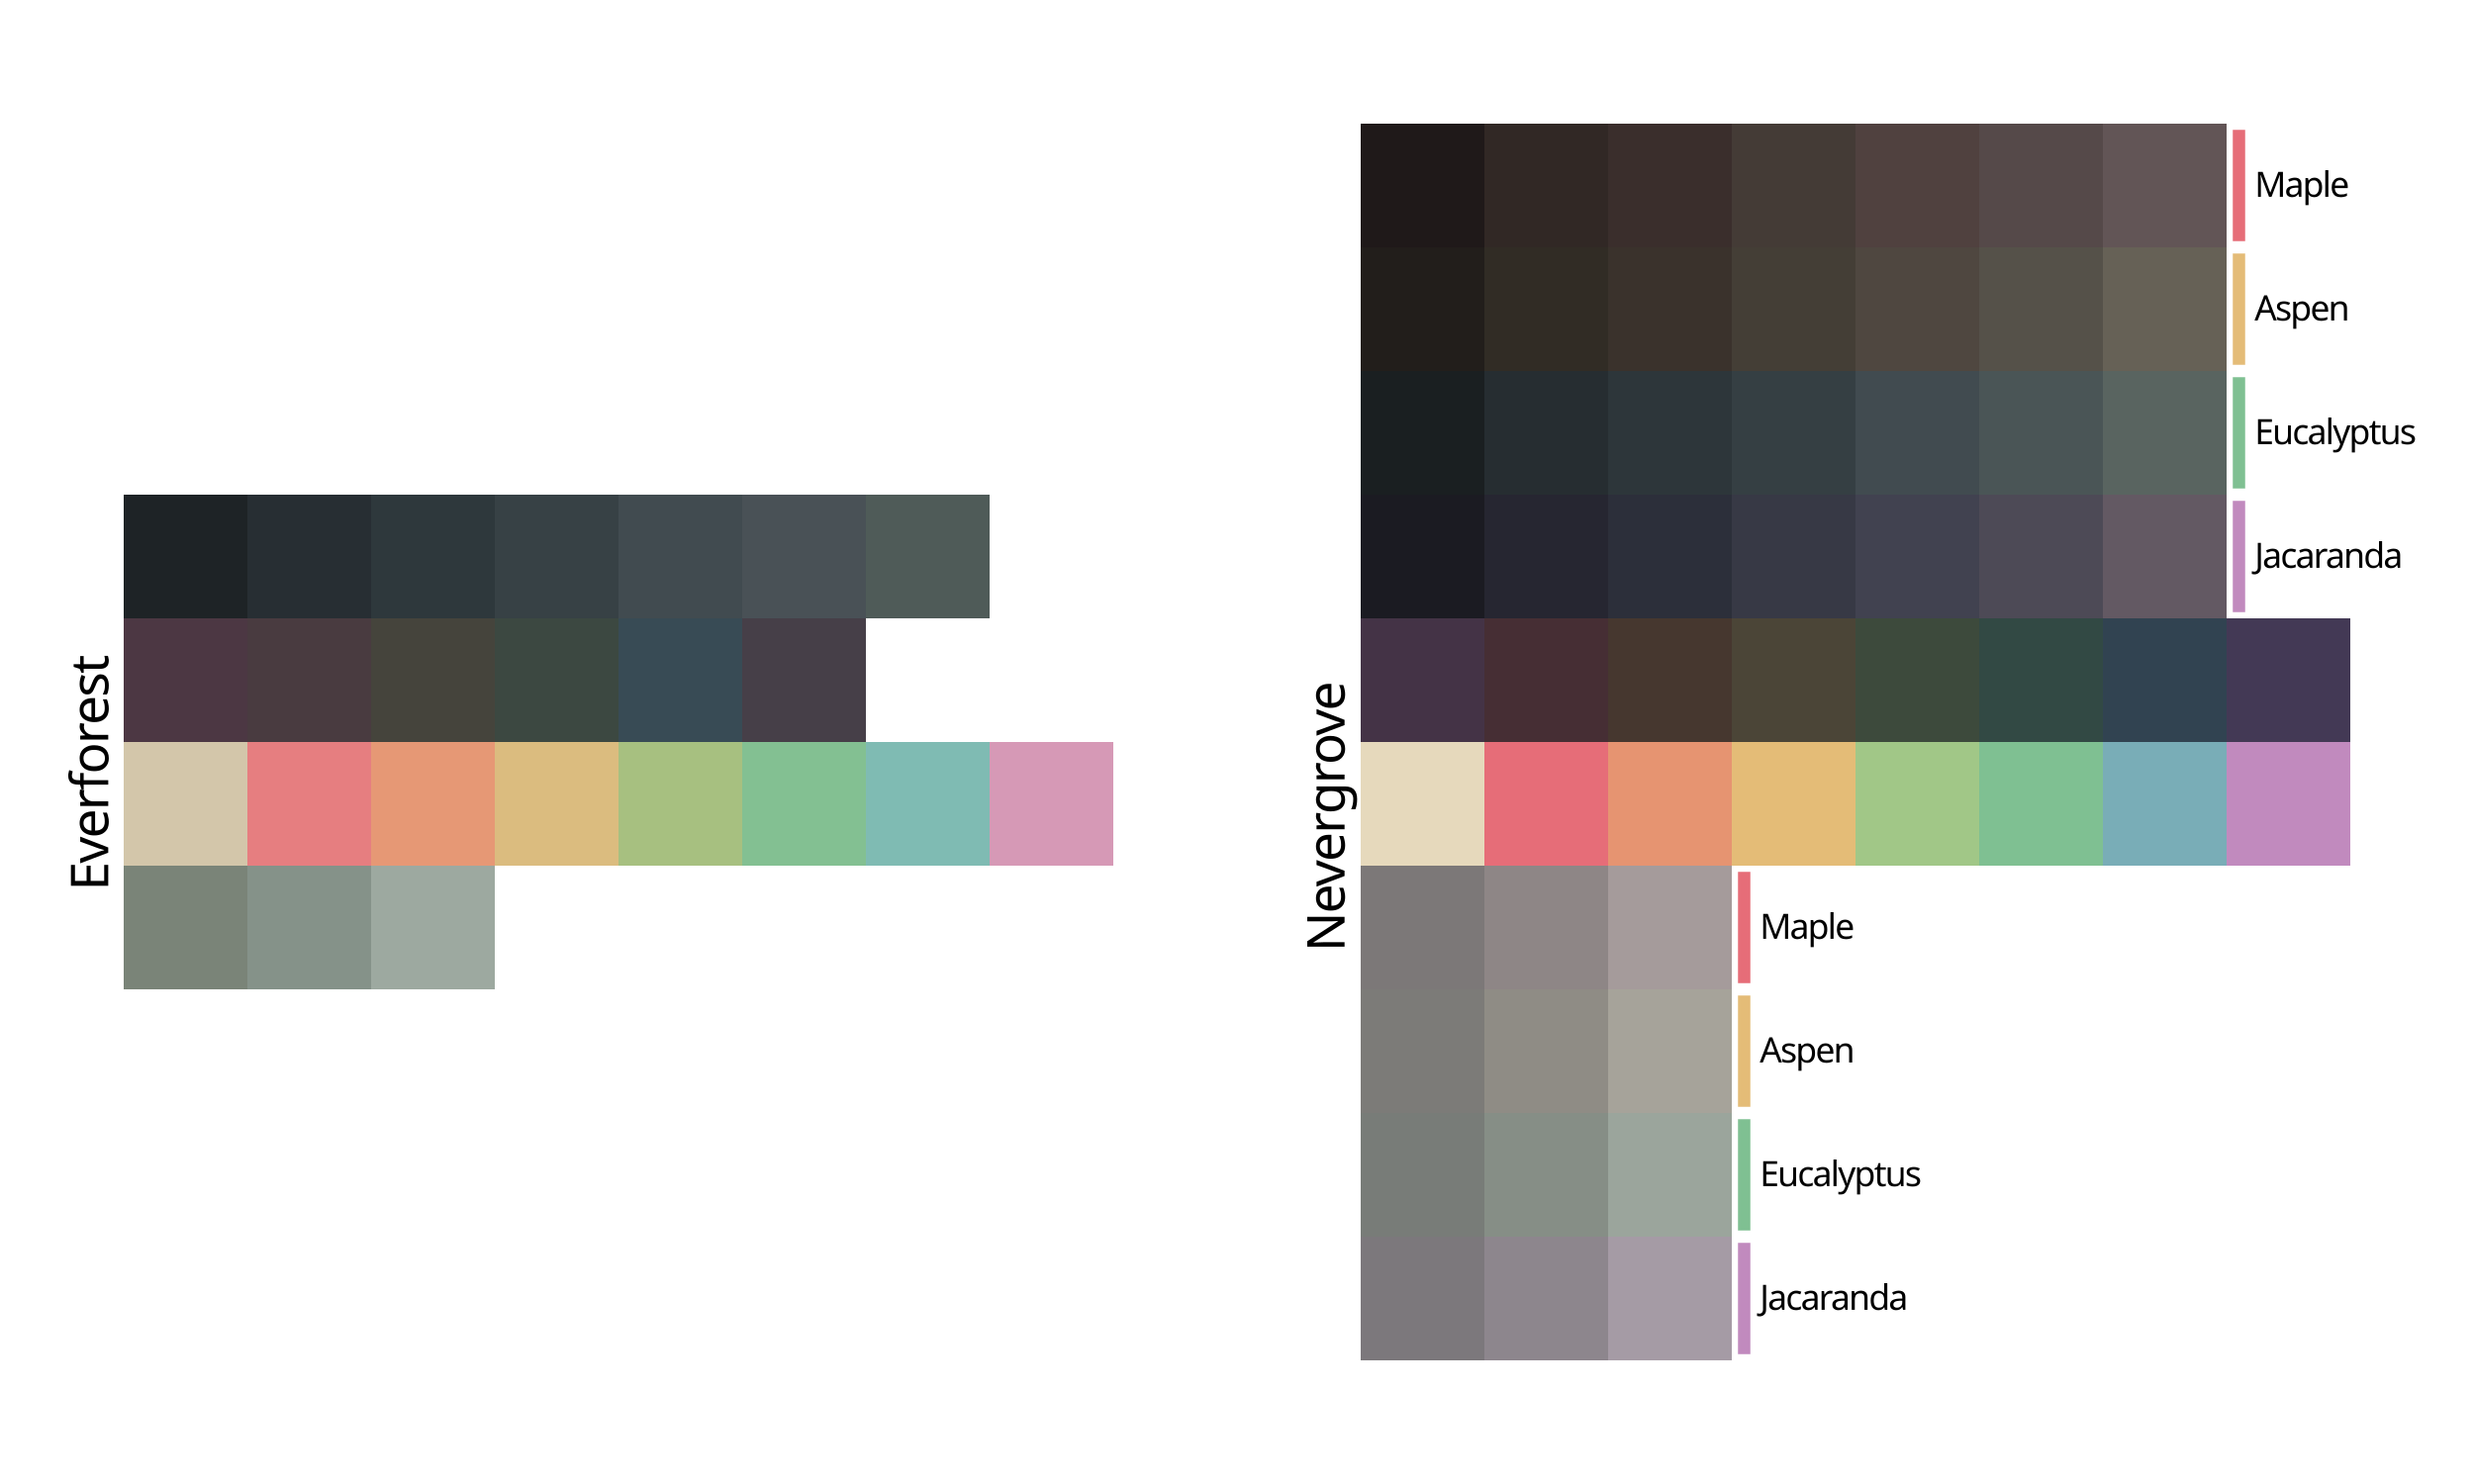
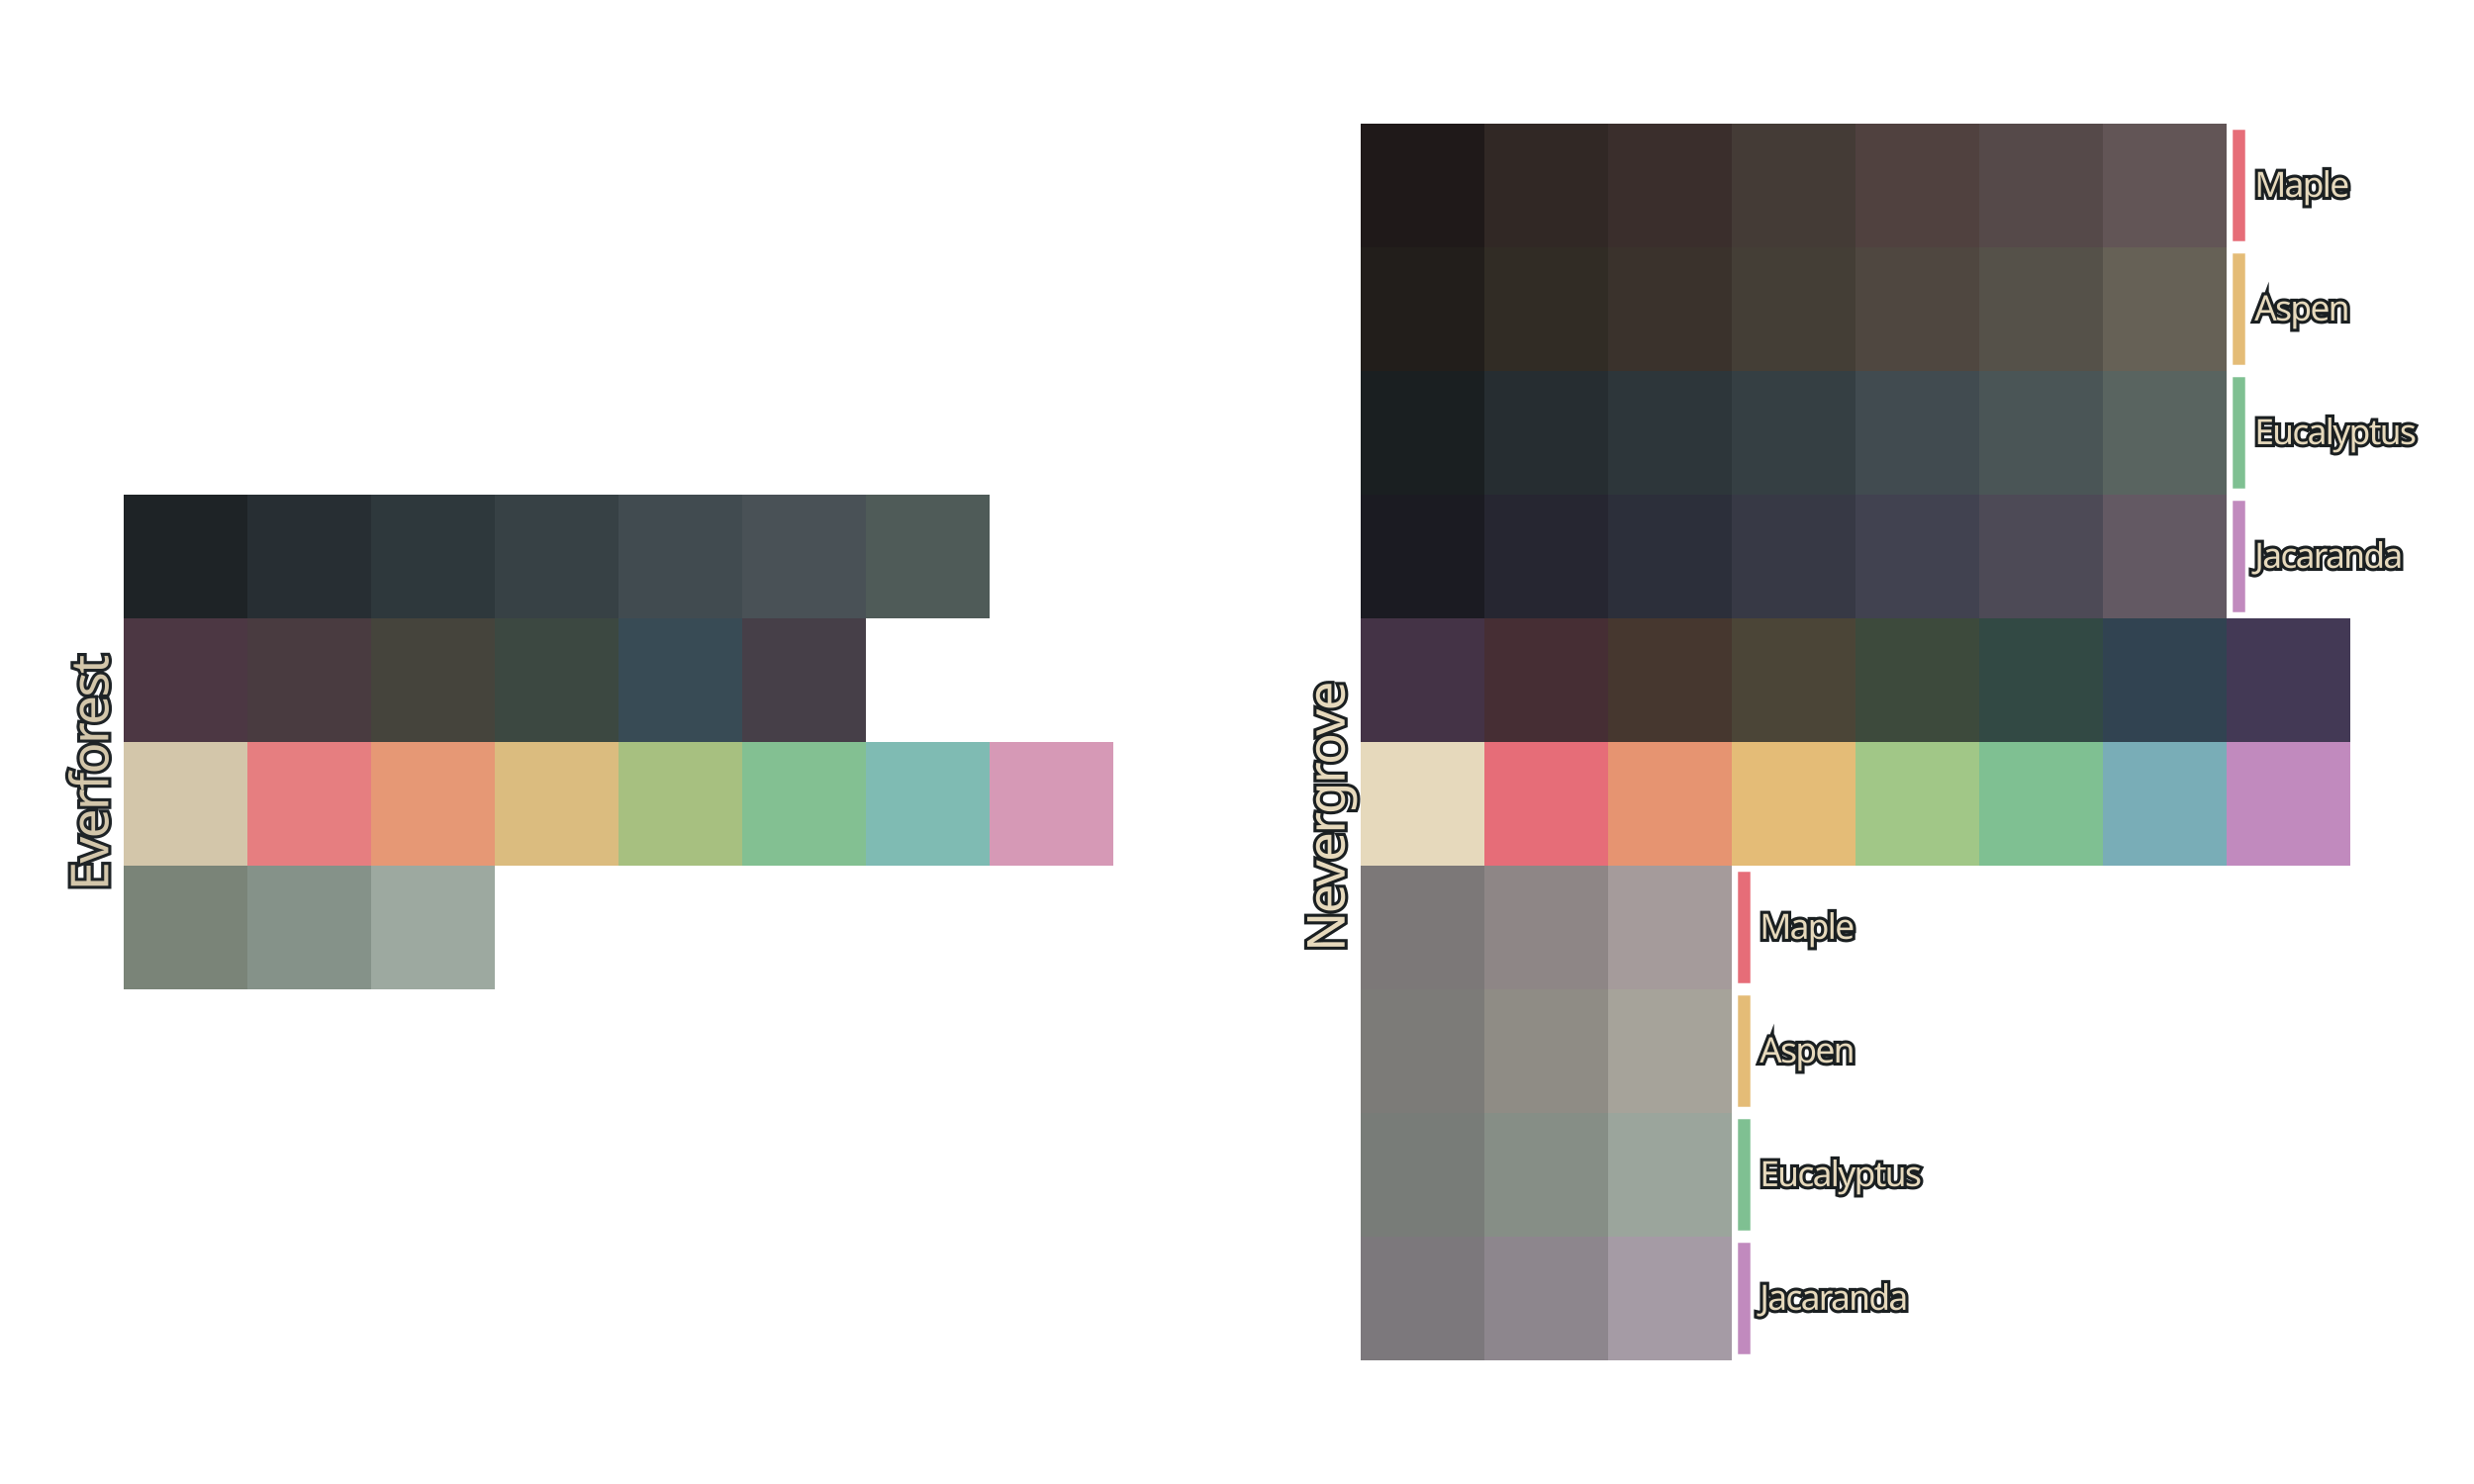
<svg xmlns="http://www.w3.org/2000/svg" width="200mm" height="120mm" viewBox="0 0 200 120" version="1.1" id="svg1">
  <defs id="defs1">
    </defs>
  <g id="layer1">
    <path style="fill:#1e2326;fill-opacity:1;stroke-width:2;stroke-linecap:round;stroke-miterlimit:10;paint-order:stroke fill markers" id="rect1" width="10" height="10" x="10" y="10" d="m 10,10 h 10 v 10 H 10 Z" transform="translate(2.3009303e-7,30)" />
    <path style="fill:#272e33;fill-opacity:1;stroke-width:2;stroke-linecap:round;stroke-miterlimit:10;paint-order:stroke fill markers" id="path1" d="m 10,10 h 10 v 10 H 10 Z" transform="translate(10,30)" />
    <path style="fill:#2e383c;fill-opacity:1;stroke-width:2;stroke-linecap:round;stroke-miterlimit:10;paint-order:stroke fill markers" id="path2" d="m 10,10 h 10 v 10 H 10 Z" transform="translate(20,30)" />
    <path style="fill:#374145;fill-opacity:1;stroke-width:2;stroke-linecap:round;stroke-miterlimit:10;paint-order:stroke fill markers" id="path3" d="m 10,10 h 10 v 10 H 10 Z" transform="translate(30,30)" />
    <path style="fill:#414b50;fill-opacity:1;stroke-width:2;stroke-linecap:round;stroke-miterlimit:10;paint-order:stroke fill markers" id="path4" d="m 10,10 h 10 v 10 H 10 Z" transform="translate(40,30)" />
    <path style="fill:#495156;fill-opacity:1;stroke-width:2;stroke-linecap:round;stroke-miterlimit:10;paint-order:stroke fill markers" id="path5" d="m 10,10 h 10 v 10 H 10 Z" transform="translate(50,30)" />
    <path style="fill:#4f5b58;fill-opacity:1;stroke-width:2;stroke-linecap:round;stroke-miterlimit:10;paint-order:stroke fill markers" id="path6" d="m 10,10 h 10 v 10 H 10 Z" transform="translate(60,30)" />
    <path style="display:none;fill:#4c3743;fill-opacity:1;stroke-width:2;stroke-linecap:round;stroke-miterlimit:10;paint-order:stroke fill markers" id="path7" d="m 10,10 h 10 v 10 H 10 Z" transform="translate(70)" />
    <path style="fill:#4c3743;fill-opacity:1;stroke-width:2;stroke-linecap:round;stroke-miterlimit:10;paint-order:stroke fill markers" id="path7-8" d="m 10,20 h 10 v 10 H 10 Z" transform="translate(2.3009303e-7,30)" />
    <path style="display:none;fill:#493b40;fill-opacity:1;stroke-width:2;stroke-linecap:round;stroke-miterlimit:10;paint-order:stroke fill markers" id="path8" d="m 10,10 h 10 v 10 H 10 Z" transform="translate(80)" />
    <path style="fill:#493b40;fill-opacity:1;stroke-width:2;stroke-linecap:round;stroke-miterlimit:10;paint-order:stroke fill markers" id="path9" d="m 10,20 h 10 v 10 H 10 Z" transform="translate(10,30)" />
    <path style="fill:#45443c;fill-opacity:1;stroke-width:2;stroke-linecap:round;stroke-miterlimit:10;paint-order:stroke fill markers" id="path10" d="m 10,20 h 10 v 10 H 10 Z" transform="translate(20,30)" />
    <path style="fill:#3c4841;fill-opacity:1;stroke-width:2;stroke-linecap:round;stroke-miterlimit:10;paint-order:stroke fill markers" id="path11" d="m 10,20 h 10 v 10 H 10 Z" transform="translate(30,30)" />
    <path style="fill:#384b55;fill-opacity:1;stroke-width:2;stroke-linecap:round;stroke-miterlimit:10;paint-order:stroke fill markers" id="path12" d="m 10,20 h 10 v 10 H 10 Z" transform="translate(40,30)" />
    <path style="fill:#463f48;fill-opacity:1;stroke-width:2;stroke-linecap:round;stroke-miterlimit:10;paint-order:stroke fill markers" id="path13" d="m 10,20 h 10 v 10 H 10 Z" transform="translate(50,30)" />
    <path style="fill:#d3c6aa;fill-opacity:1;stroke-width:2;stroke-linecap:round;stroke-miterlimit:10;paint-order:stroke fill markers" id="path19" d="m 10,20 h 10 v 10 H 10 Z" transform="translate(2.3009303e-7,40)" />
    <path style="fill:#e67e80;fill-opacity:1;stroke-width:2;stroke-linecap:round;stroke-miterlimit:10;paint-order:stroke fill markers" id="path20" d="m 10,20 h 10 v 10 H 10 Z" transform="translate(10,40)" />
    <path style="fill:#e69875;fill-opacity:1;stroke-width:2;stroke-linecap:round;stroke-miterlimit:10;paint-order:stroke fill markers" id="path21" d="m 10,20 h 10 v 10 H 10 Z" transform="translate(20,40)" />
    <path style="fill:#dbbc7f;fill-opacity:1;stroke-width:2;stroke-linecap:round;stroke-miterlimit:10;paint-order:stroke fill markers" id="path22" d="m 10,20 h 10 v 10 H 10 Z" transform="translate(30,40)" />
    <path style="fill:#a7c080;fill-opacity:1;stroke-width:2;stroke-linecap:round;stroke-miterlimit:10;paint-order:stroke fill markers" id="path23" d="m 10,20 h 10 v 10 H 10 Z" transform="translate(40,40)" />
    <path style="fill:#83c092;fill-opacity:1;stroke-width:2;stroke-linecap:round;stroke-miterlimit:10;paint-order:stroke fill markers" id="path24" d="m 10,20 h 10 v 10 H 10 Z" transform="translate(50,40)" />
    <path transform="translate(60,40)" style="fill:#7fbbb3;fill-opacity:1;stroke-width:2;stroke-linecap:round;stroke-miterlimit:10;paint-order:stroke fill markers" id="path25" d="m 10,20 h 10 v 10 H 10 Z" />
    <path transform="translate(70,40)" style="fill:#d699b6;fill-opacity:1;stroke-width:2;stroke-linecap:round;stroke-miterlimit:10;paint-order:stroke fill markers" id="path26" d="m 10,20 h 10 v 10 H 10 Z" />
    <path style="fill:#7a8478;fill-opacity:1;stroke-width:2;stroke-linecap:round;stroke-miterlimit:10;paint-order:stroke fill markers" id="path27" d="m 10,20 h 10 v 10 H 10 Z" transform="translate(2.3009303e-7,50)" />
    <path transform="translate(10,50)" style="fill:#859289;fill-opacity:1;stroke-width:2;stroke-linecap:round;stroke-miterlimit:10;paint-order:stroke fill markers" id="path28" d="m 10,20 h 10 v 10 H 10 Z" />
    <path transform="translate(20,50)" style="fill:#9da9a0;fill-opacity:1;stroke-width:2;stroke-linecap:round;stroke-miterlimit:10;paint-order:stroke fill markers" id="path29" d="m 10,20 h 10 v 10 H 10 Z" />
    <path transform="translate(30,20)" style="display:none;fill:#d3c6aa;fill-opacity:1;stroke-width:2;stroke-linecap:round;stroke-miterlimit:10;paint-order:stroke fill markers" id="path30" d="m 10,20 h 10 v 10 H 10 Z" />
    <path transform="translate(40,20)" style="display:none;fill:#d3c6aa;fill-opacity:1;stroke-width:2;stroke-linecap:round;stroke-miterlimit:10;paint-order:stroke fill markers" id="path31" d="m 10,20 h 10 v 10 H 10 Z" />
    <path transform="translate(50,20)" style="display:none;fill:#d3c6aa;fill-opacity:1;stroke-width:2;stroke-linecap:round;stroke-miterlimit:10;paint-order:stroke fill markers" id="path32" d="m 10,20 h 10 v 10 H 10 Z" />
    <path transform="translate(60,20)" style="display:none;fill:#d3c6aa;fill-opacity:1;stroke-width:2;stroke-linecap:round;stroke-miterlimit:10;paint-order:stroke fill markers" id="path33" d="m 10,20 h 10 v 10 H 10 Z" />
    <path transform="translate(70,20)" style="display:none;fill:#d3c6aa;fill-opacity:1;stroke-width:2;stroke-linecap:round;stroke-miterlimit:10;paint-order:stroke fill markers" id="path34" d="m 10,20 h 10 v 10 H 10 Z" />
-     <text xml:space="preserve" style="font-size:4.233px;line-height:0.8;font-family:Atreyu;-inkscape-font-specification:Atreyu;text-align:center;text-decoration-color:#000000;letter-spacing:-0.132px;writing-mode:lr-tb;direction:ltr;baseline-shift:baseline;text-anchor:middle;fill:#000000;fill-opacity:1;stroke-width:2;stroke-linecap:round;stroke-miterlimit:10;paint-order:stroke fill markers" x="-59.934" y="8.75" id="text34" transform="rotate(-90)">
-       <tspan id="tspan34" style="font-size:4.233px;letter-spacing:-0.132px;writing-mode:lr-tb;direction:ltr;baseline-shift:baseline;fill:#000000;fill-opacity:1;stroke-width:2" x="-60" y="8.75" rotate="0 0 0 0 0 0 0 0 0 0 0">Everforest</tspan>
+     <text xml:space="preserve" style="font-size:4.233px;line-height:0.8;font-family:Atreyu;-inkscape-font-specification:Atreyu;text-align:center;text-decoration-color:#000000;letter-spacing:-0.132px;writing-mode:lr-tb;direction:ltr;baseline-shift:baseline;text-anchor:middle;fill:#d3c6aa;fill-opacity:1;stroke-width:0.5;stroke-linecap:round;stroke-miterlimit:10;paint-order:stroke fill markers;stroke:#1e2326;stroke-opacity:1;stroke-dasharray:none" x="-59.934" y="8.75" id="text34" transform="rotate(-90)">
+       <tspan id="tspan34" style="font-size:4.233px;letter-spacing:-0.132px;writing-mode:lr-tb;direction:ltr;baseline-shift:baseline;fill:#d3c6aa;fill-opacity:1;stroke-width:0.5;stroke:#1e2326;stroke-opacity:1;stroke-dasharray:none" x="-60" y="8.75" rotate="0 0 0 0 0 0 0 0 0 0 0">Everforest</tspan>
    </text>
  </g>
  <g id="layer1-1" transform="translate(8.0532465e-7,50)">
    <path style="fill:#1a1f21;fill-opacity:1;stroke-width:2;stroke-linecap:round;stroke-miterlimit:10;paint-order:stroke fill markers" id="rect1-1" width="10" height="10" x="10" y="10" d="m 10,10 h 10 v 10 H 10 Z" transform="translate(100,-29.99999)" />
    <path style="fill:#262d31;fill-opacity:1;stroke-width:2;stroke-linecap:round;stroke-miterlimit:10;paint-order:stroke fill markers" id="path1-5" d="m 10,10 h 10 v 10 H 10 Z" transform="translate(110,-29.99999)" />
    <path style="fill:#2d363a;fill-opacity:1;stroke-width:2;stroke-linecap:round;stroke-miterlimit:10;paint-order:stroke fill markers" id="path2-2" d="m 10,10 h 10 v 10 H 10 Z" transform="translate(120,-29.99999)" />
    <path style="fill:#353f43;fill-opacity:1;stroke-width:2;stroke-linecap:round;stroke-miterlimit:10;paint-order:stroke fill markers" id="path3-7" d="m 10,10 h 10 v 10 H 10 Z" transform="translate(130,-29.99999)" />
    <path style="fill:#414b50;fill-opacity:1;stroke-width:2;stroke-linecap:round;stroke-miterlimit:10;paint-order:stroke fill markers" id="path4-6" d="m 10,10 h 10 v 10 H 10 Z" transform="translate(140,-29.99999)" />
    <path style="fill:#4a5556;fill-opacity:1;stroke-width:2;stroke-linecap:round;stroke-miterlimit:10;paint-order:stroke fill markers" id="path5-1" d="m 10,10 h 10 v 10 H 10 Z" transform="translate(150,-29.99999)" />
    <path style="fill:#596460;fill-opacity:1;stroke-width:2;stroke-linecap:round;stroke-miterlimit:10;paint-order:stroke fill markers" id="path6-4" d="m 10,10 h 10 v 10 H 10 Z" transform="translate(160,-29.99999)" />
    <path style="fill:#443346;fill-opacity:1;stroke-width:2;stroke-linecap:round;stroke-miterlimit:10;paint-order:stroke fill markers" id="path7-8-3" d="m 10,20 h 10 v 10 H 10 Z" transform="translate(100,-20)" />
    <path style="fill:#462e34;fill-opacity:1;stroke-width:2;stroke-linecap:round;stroke-miterlimit:10;paint-order:stroke fill markers" id="path9-2" d="m 10,20 h 10 v 10 H 10 Z" transform="translate(110,-20)" />
    <path style="fill:#46372f;fill-opacity:1;stroke-width:2;stroke-linecap:round;stroke-miterlimit:10;paint-order:stroke fill markers" id="path10-1" d="m 10,20 h 10 v 10 H 10 Z" transform="translate(120,-20)" />
    <path style="fill:#4b4537;fill-opacity:1;stroke-width:2;stroke-linecap:round;stroke-miterlimit:10;paint-order:stroke fill markers" id="path11-6" d="m 10,20 h 10 v 10 H 10 Z" transform="translate(130,-20)" />
    <path style="fill:#3d4a3c;fill-opacity:1;stroke-width:2;stroke-linecap:round;stroke-miterlimit:10;paint-order:stroke fill markers" id="path12-8" d="m 10,20 h 10 v 10 H 10 Z" transform="translate(140,-20)" />
    <path style="fill:#324944;fill-opacity:1;stroke-width:2;stroke-linecap:round;stroke-miterlimit:10;paint-order:stroke fill markers" id="path13-5" d="m 10,20 h 10 v 10 H 10 Z" transform="translate(150,-20)" />
    <path style="fill:#314351;fill-opacity:1;stroke-width:2;stroke-linecap:round;stroke-miterlimit:10;paint-order:stroke fill markers" id="path14" d="m 10,20 h 10 v 10 H 10 Z" transform="translate(160,-20)" />
    <path style="fill:#433955;fill-opacity:1;stroke-width:2;stroke-linecap:round;stroke-miterlimit:10;paint-order:stroke fill markers" id="path15" d="m 10,20 h 10 v 10 H 10 Z" transform="translate(170,-20)" />
    <path style="fill:#e6d9bc;fill-opacity:1;stroke-width:2;stroke-linecap:round;stroke-miterlimit:10;paint-order:stroke fill markers" id="path19-7" d="m 10,20 h 10 v 10 H 10 Z" transform="translate(100,-10)" />
    <path style="fill:#e66d78;fill-opacity:1;stroke-width:2;stroke-linecap:round;stroke-miterlimit:10;paint-order:stroke fill markers" id="path20-6" d="m 10,20 h 10 v 10 H 10 Z" transform="translate(110,-10)" />
    <path style="fill:#e69471;fill-opacity:1;stroke-width:2;stroke-linecap:round;stroke-miterlimit:10;paint-order:stroke fill markers" id="path21-1" d="m 10,20 h 10 v 10 H 10 Z" transform="translate(120,-10)" />
    <path style="fill:#e4bc77;fill-opacity:1;stroke-width:2;stroke-linecap:round;stroke-miterlimit:10;paint-order:stroke fill markers" id="path22-8" d="m 10,20 h 10 v 10 H 10 Z" transform="translate(130,-10)" />
    <path style="fill:#a1c787;fill-opacity:1;stroke-width:2;stroke-linecap:round;stroke-miterlimit:10;paint-order:stroke fill markers" id="path23-9" d="m 10,20 h 10 v 10 H 10 Z" transform="translate(140,-10)" />
    <path style="fill:#7fc092;fill-opacity:1;stroke-width:2;stroke-linecap:round;stroke-miterlimit:10;paint-order:stroke fill markers" id="path24-2" d="m 10,20 h 10 v 10 H 10 Z" transform="translate(150,-10)" />
    <path transform="translate(160,-10)" style="fill:#79adb7;fill-opacity:1;stroke-width:2;stroke-linecap:round;stroke-miterlimit:10;paint-order:stroke fill markers" id="path25-7" d="m 10,20 h 10 v 10 H 10 Z" />
    <path transform="translate(170,-10)" style="fill:#c18abe;fill-opacity:1;stroke-width:2;stroke-linecap:round;stroke-miterlimit:10;paint-order:stroke fill markers" id="path26-9" d="m 10,20 h 10 v 10 H 10 Z" />
    <path style="fill:#7c7878;fill-opacity:1;stroke-width:2;stroke-linecap:round;stroke-miterlimit:10;paint-order:stroke fill markers" id="path27-5" d="m 10,20 h 10 v 10 H 10 Z" transform="translate(100)" />
    <path transform="translate(110)" style="fill:#8e8686;fill-opacity:1;stroke-width:2;stroke-linecap:round;stroke-miterlimit:10;paint-order:stroke fill markers" id="path28-4" d="m 10,20 h 10 v 10 H 10 Z" />
    <path transform="translate(120)" style="fill:#a59b9b;fill-opacity:1;stroke-width:2;stroke-linecap:round;stroke-miterlimit:10;paint-order:stroke fill markers" id="path29-3" d="m 10,20 h 10 v 10 H 10 Z" />
-     <text xml:space="preserve" style="font-size:4.233px;line-height:0.8;font-family:Atreyu;-inkscape-font-specification:Atreyu;text-align:center;text-decoration-color:#000000;letter-spacing:-0.132px;writing-mode:lr-tb;direction:ltr;baseline-shift:baseline;text-anchor:middle;fill:#000000;fill-opacity:1;stroke-width:2;stroke-linecap:round;stroke-miterlimit:10;paint-order:stroke fill markers" x="-10.002" y="108.696" id="text34-1" transform="rotate(-90)">
-       <tspan style="font-size:4.233px;letter-spacing:-0.132px;writing-mode:lr-tb;direction:ltr;baseline-shift:baseline;fill:#000000;fill-opacity:1;stroke-width:2" x="-10.068" y="108.696" rotate="0 0 0 0 0 0 0 0 0 0 0 0 0 0 0 0 0 0 0 0 0" id="tspan1">Nevergrove<tspan rotate="0" id="tspan66" style="font-size:4.233px;letter-spacing:-0.132px;writing-mode:lr-tb;direction:ltr;baseline-shift:baseline;fill:#000000;fill-opacity:1;stroke-width:2" />
+     <text xml:space="preserve" style="font-size:4.233px;line-height:0.8;font-family:Atreyu;-inkscape-font-specification:Atreyu;text-align:center;text-decoration-color:#000000;letter-spacing:-0.132px;writing-mode:lr-tb;direction:ltr;baseline-shift:baseline;text-anchor:middle;fill:#e6d9bc;fill-opacity:1;stroke-width:0.5;stroke-linecap:round;stroke-miterlimit:10;paint-order:stroke fill markers;stroke:#1a1f21;stroke-opacity:1;stroke-dasharray:none" x="-10.002" y="108.696" id="text34-1" transform="rotate(-90)">
+       <tspan style="font-size:4.233px;letter-spacing:-0.132px;writing-mode:lr-tb;direction:ltr;baseline-shift:baseline;fill:#e6d9bc;fill-opacity:1;stroke-width:0.5;stroke:#1a1f21;stroke-opacity:1;stroke-dasharray:none" x="-10.068" y="108.696" rotate="0 0 0 0 0 0 0 0 0 0 0 0 0 0 0 0 0 0 0 0 0" id="tspan1">Nevergrove<tspan rotate="0" id="tspan66" style="font-size:4.233px;letter-spacing:-0.132px;writing-mode:lr-tb;direction:ltr;baseline-shift:baseline;fill:#e6d9bc;fill-opacity:1;stroke-width:0.5;stroke:#1a1f21;stroke-opacity:1;stroke-dasharray:none" />
      </tspan>
    </text>
    <path style="fill:#1f1919;fill-opacity:1;stroke-width:2;stroke-linecap:round;stroke-miterlimit:10;paint-order:stroke fill markers" id="path16-4" width="10" height="10" x="10" y="10" d="m 10,10 h 10 v 10 H 10 Z" transform="translate(100,-49.99999)" />
    <path style="fill:#312825;fill-opacity:1;stroke-width:2;stroke-linecap:round;stroke-miterlimit:10;paint-order:stroke fill markers" id="path17-2" d="m 10,10 h 10 v 10 H 10 Z" transform="translate(110,-49.99999)" />
    <path style="fill:#3a2e2c;fill-opacity:1;stroke-width:2;stroke-linecap:round;stroke-miterlimit:10;paint-order:stroke fill markers" id="path18-3" d="m 10,10 h 10 v 10 H 10 Z" transform="translate(120,-49.99999)" />
    <path style="fill:#443b36;fill-opacity:1;stroke-width:2;stroke-linecap:round;stroke-miterlimit:10;paint-order:stroke fill markers" id="path35-2" d="m 10,10 h 10 v 10 H 10 Z" transform="translate(130,-49.99999)" />
    <path style="fill:#50413f;fill-opacity:1;stroke-width:2;stroke-linecap:round;stroke-miterlimit:10;paint-order:stroke fill markers" id="path36-2" d="m 10,10 h 10 v 10 H 10 Z" transform="translate(140,-49.99999)" />
    <path style="fill:#554949;fill-opacity:1;stroke-width:2;stroke-linecap:round;stroke-miterlimit:10;paint-order:stroke fill markers" id="path37-16" d="m 10,10 h 10 v 10 H 10 Z" transform="translate(150,-49.99999)" />
    <path style="fill:#625556;fill-opacity:1;stroke-width:2;stroke-linecap:round;stroke-miterlimit:10;paint-order:stroke fill markers" id="path38-8" d="m 10,10 h 10 v 10 H 10 Z" transform="translate(160,-49.99999)" />
-     <text xml:space="preserve" style="font-style:normal;font-variant:normal;font-weight:normal;font-stretch:normal;font-size:2.822px;line-height:0.8;font-family:'Averia Libre';-inkscape-font-specification:'Averia Libre';text-align:start;text-decoration-color:#000000;letter-spacing:-0.132px;writing-mode:lr-tb;direction:ltr;baseline-shift:baseline;text-anchor:start;fill:#000000;fill-opacity:1;stroke-width:2;stroke-linecap:round;stroke-miterlimit:10;paint-order:stroke fill markers" x="182.258" y="-4.085" id="text40">
-       <tspan id="tspan40" style="font-style:normal;font-variant:normal;font-weight:normal;font-stretch:normal;font-size:2.822px;font-family:'Averia Libre';-inkscape-font-specification:'Averia Libre';text-align:start;letter-spacing:-0.132px;writing-mode:lr-tb;direction:ltr;baseline-shift:baseline;text-anchor:start;fill:#000000;fill-opacity:1;stroke-width:2" x="182.258" y="-4.085" rotate="0 0 0 0 0 0 0 0 0 0">Jacaranda</tspan>
+     <text xml:space="preserve" style="font-style:normal;font-variant:normal;font-weight:normal;font-stretch:normal;font-size:2.822px;line-height:0.8;font-family:'Averia Libre';-inkscape-font-specification:'Averia Libre';text-align:start;text-decoration-color:#000000;letter-spacing:-0.132px;writing-mode:lr-tb;direction:ltr;baseline-shift:baseline;text-anchor:start;fill:#e6d9bc;fill-opacity:1;stroke-width:0.5;stroke-linecap:round;stroke-miterlimit:10;paint-order:stroke fill markers;stroke:#1a1f21;stroke-opacity:1;stroke-dasharray:none" x="182.258" y="-4.085" id="text40">
+       <tspan id="tspan40" style="font-style:normal;font-variant:normal;font-weight:normal;font-stretch:normal;font-size:2.822px;font-family:'Averia Libre';-inkscape-font-specification:'Averia Libre';text-align:start;letter-spacing:-0.132px;writing-mode:lr-tb;direction:ltr;baseline-shift:baseline;text-anchor:start;fill:#e6d9bc;fill-opacity:1;stroke-width:0.5;stroke:#1a1f21;stroke-opacity:1;stroke-dasharray:none" x="182.258" y="-4.085" rotate="0 0 0 0 0 0 0 0 0 0">Jacaranda</tspan>
    </text>
    <path style="fill:#1b1b22;fill-opacity:1;stroke-width:2;stroke-linecap:round;stroke-miterlimit:10;paint-order:stroke fill markers" id="path40" width="10" height="10" x="10" y="10" d="m 10,10 h 10 v 10 H 10 Z" transform="translate(100,-19.99999)" />
    <path style="fill:#262631;fill-opacity:1;stroke-width:2;stroke-linecap:round;stroke-miterlimit:10;paint-order:stroke fill markers" id="path41" d="m 10,10 h 10 v 10 H 10 Z" transform="translate(110,-19.99999)" />
    <path style="fill:#2c2f3a;fill-opacity:1;stroke-width:2;stroke-linecap:round;stroke-miterlimit:10;paint-order:stroke fill markers" id="path42" d="m 10,10 h 10 v 10 H 10 Z" transform="translate(120,-19.99999)" />
    <path style="fill:#373945;fill-opacity:1;stroke-width:2;stroke-linecap:round;stroke-miterlimit:10;paint-order:stroke fill markers" id="path43" d="m 10,10 h 10 v 10 H 10 Z" transform="translate(130,-19.99999)" />
    <path style="fill:#414250;fill-opacity:1;stroke-width:2;stroke-linecap:round;stroke-miterlimit:10;paint-order:stroke fill markers" id="path44" d="m 10,10 h 10 v 10 H 10 Z" transform="translate(140,-19.99999)" />
    <path style="fill:#4d4a56;fill-opacity:1;stroke-width:2;stroke-linecap:round;stroke-miterlimit:10;paint-order:stroke fill markers" id="path45" d="m 10,10 h 10 v 10 H 10 Z" transform="translate(150,-19.99999)" />
    <path style="fill:#635963;fill-opacity:1;stroke-width:2;stroke-linecap:round;stroke-miterlimit:10;paint-order:stroke fill markers" id="path46" d="m 10,10 h 10 v 10 H 10 Z" transform="translate(160,-19.99999)" />
    <path style="fill:#221e1b;fill-opacity:1;stroke-width:2;stroke-linecap:round;stroke-miterlimit:10;paint-order:stroke fill markers" id="path53" width="10" height="10" x="10" y="10" d="m 10,10 h 10 v 10 H 10 Z" transform="translate(100,-39.99999)" />
    <path style="fill:#312c25;fill-opacity:1;stroke-width:2;stroke-linecap:round;stroke-miterlimit:10;paint-order:stroke fill markers" id="path54" d="m 10,10 h 10 v 10 H 10 Z" transform="translate(110,-39.99999)" />
    <path style="fill:#3a322c;fill-opacity:1;stroke-width:2;stroke-linecap:round;stroke-miterlimit:10;paint-order:stroke fill markers" id="path55" d="m 10,10 h 10 v 10 H 10 Z" transform="translate(120,-39.99999)" />
    <path style="fill:#443e36;fill-opacity:1;stroke-width:2;stroke-linecap:round;stroke-miterlimit:10;paint-order:stroke fill markers" id="path56" d="m 10,10 h 10 v 10 H 10 Z" transform="translate(130,-39.99999)" />
    <path style="fill:#4f4740;fill-opacity:1;stroke-width:2;stroke-linecap:round;stroke-miterlimit:10;paint-order:stroke fill markers" id="path57" d="m 10,10 h 10 v 10 H 10 Z" transform="translate(140,-39.99999)" />
    <path style="fill:#555149;fill-opacity:1;stroke-width:2;stroke-linecap:round;stroke-miterlimit:10;paint-order:stroke fill markers" id="path58" d="m 10,10 h 10 v 10 H 10 Z" transform="translate(150,-39.99999)" />
    <path style="fill:#666156;fill-opacity:1;stroke-width:2;stroke-linecap:round;stroke-miterlimit:10;paint-order:stroke fill markers" id="path59" d="m 10,10 h 10 v 10 H 10 Z" transform="translate(160,-39.99999)" />
    <path style="fill:none;fill-opacity:1;stroke:#c18abe;stroke-width:1;stroke-linecap:square;stroke-miterlimit:10;stroke-opacity:1;paint-order:stroke fill markers" d="m 181,-9 v 8" id="path16" />
-     <text xml:space="preserve" style="font-style:normal;font-variant:normal;font-weight:normal;font-stretch:normal;font-size:2.822px;line-height:0.8;font-family:'Averia Libre';-inkscape-font-specification:'Averia Libre';text-align:start;text-decoration-color:#000000;letter-spacing:-0.132px;writing-mode:lr-tb;direction:ltr;baseline-shift:baseline;text-anchor:start;fill:#000000;fill-opacity:1;stroke-width:2;stroke-linecap:round;stroke-miterlimit:10;paint-order:stroke fill markers" x="182.258" y="-14.085" id="text16">
-       <tspan id="tspan16" style="font-style:normal;font-variant:normal;font-weight:normal;font-stretch:normal;font-size:2.822px;font-family:'Averia Libre';-inkscape-font-specification:'Averia Libre';text-align:start;letter-spacing:-0.132px;writing-mode:lr-tb;direction:ltr;baseline-shift:baseline;text-anchor:start;fill:#000000;fill-opacity:1;stroke-width:2" x="182.258" y="-14.085" rotate="0 0 0 0 0 0 0 0 0 0 0">Eucalyptus</tspan>
+     <text xml:space="preserve" style="font-style:normal;font-variant:normal;font-weight:normal;font-stretch:normal;font-size:2.822px;line-height:0.8;font-family:'Averia Libre';-inkscape-font-specification:'Averia Libre';text-align:start;text-decoration-color:#000000;letter-spacing:-0.132px;writing-mode:lr-tb;direction:ltr;baseline-shift:baseline;text-anchor:start;fill:#e6d9bc;fill-opacity:1;stroke-width:0.5;stroke-linecap:round;stroke-miterlimit:10;paint-order:stroke fill markers;stroke:#1a1f21;stroke-opacity:1;stroke-dasharray:none" x="182.258" y="-14.085" id="text16">
+       <tspan id="tspan16" style="font-style:normal;font-variant:normal;font-weight:normal;font-stretch:normal;font-size:2.822px;font-family:'Averia Libre';-inkscape-font-specification:'Averia Libre';text-align:start;letter-spacing:-0.132px;writing-mode:lr-tb;direction:ltr;baseline-shift:baseline;text-anchor:start;fill:#e6d9bc;fill-opacity:1;stroke-width:0.5;stroke:#1a1f21;stroke-opacity:1;stroke-dasharray:none" x="182.258" y="-14.085" rotate="0 0 0 0 0 0 0 0 0 0 0">Eucalyptus</tspan>
    </text>
    <path style="fill:none;fill-opacity:1;stroke:#7fc092;stroke-width:1;stroke-linecap:square;stroke-miterlimit:10;stroke-opacity:1;paint-order:stroke fill markers" d="m 81,61 v 8" id="path17" transform="translate(100,-79.99999)" />
-     <text xml:space="preserve" style="font-style:normal;font-variant:normal;font-weight:normal;font-stretch:normal;font-size:2.822px;line-height:0.8;font-family:'Averia Libre';-inkscape-font-specification:'Averia Libre';text-align:start;text-decoration-color:#000000;letter-spacing:-0.132px;writing-mode:lr-tb;direction:ltr;baseline-shift:baseline;text-anchor:start;fill:#000000;fill-opacity:1;stroke-width:2;stroke-linecap:round;stroke-miterlimit:10;paint-order:stroke fill markers" x="182.258" y="-24.085" id="text17">
-       <tspan id="tspan17" style="font-style:normal;font-variant:normal;font-weight:normal;font-stretch:normal;font-size:2.822px;font-family:'Averia Libre';-inkscape-font-specification:'Averia Libre';text-align:start;letter-spacing:-0.132px;writing-mode:lr-tb;direction:ltr;baseline-shift:baseline;text-anchor:start;fill:#000000;fill-opacity:1;stroke-width:2" x="182.258" y="-24.085" rotate="0 0 0 0 0 0">Aspen</tspan>
+     <text xml:space="preserve" style="font-style:normal;font-variant:normal;font-weight:normal;font-stretch:normal;font-size:2.822px;line-height:0.8;font-family:'Averia Libre';-inkscape-font-specification:'Averia Libre';text-align:start;text-decoration-color:#000000;letter-spacing:-0.132px;writing-mode:lr-tb;direction:ltr;baseline-shift:baseline;text-anchor:start;fill:#e6d9bc;fill-opacity:1;stroke-width:0.5;stroke-linecap:round;stroke-miterlimit:10;paint-order:stroke fill markers;stroke:#1a1f21;stroke-opacity:1;stroke-dasharray:none" x="182.258" y="-24.085" id="text17">
+       <tspan id="tspan17" style="font-style:normal;font-variant:normal;font-weight:normal;font-stretch:normal;font-size:2.822px;font-family:'Averia Libre';-inkscape-font-specification:'Averia Libre';text-align:start;letter-spacing:-0.132px;writing-mode:lr-tb;direction:ltr;baseline-shift:baseline;text-anchor:start;fill:#e6d9bc;fill-opacity:1;stroke-width:0.5;stroke:#1a1f21;stroke-opacity:1;stroke-dasharray:none" x="182.258" y="-24.085" rotate="0 0 0 0 0 0">Aspen</tspan>
    </text>
    <path style="fill:none;fill-opacity:1;stroke:#e4bc77;stroke-width:1;stroke-linecap:square;stroke-miterlimit:10;stroke-opacity:1;paint-order:stroke fill markers" d="m 81,61 v 8" id="path18" transform="translate(100,-89.99999)" />
-     <text xml:space="preserve" style="font-style:normal;font-variant:normal;font-weight:normal;font-stretch:normal;font-size:2.822px;line-height:0.8;font-family:'Averia Libre';-inkscape-font-specification:'Averia Libre';text-align:start;text-decoration-color:#000000;letter-spacing:-0.132px;writing-mode:lr-tb;direction:ltr;baseline-shift:baseline;text-anchor:start;fill:#000000;fill-opacity:1;stroke-width:2;stroke-linecap:round;stroke-miterlimit:10;paint-order:stroke fill markers" x="182.258" y="-34.085" id="text18">
-       <tspan id="tspan18" style="font-style:normal;font-variant:normal;font-weight:normal;font-stretch:normal;font-size:2.822px;font-family:'Averia Libre';-inkscape-font-specification:'Averia Libre';text-align:start;letter-spacing:-0.132px;writing-mode:lr-tb;direction:ltr;baseline-shift:baseline;text-anchor:start;fill:#000000;fill-opacity:1;stroke-width:2" x="182.258" y="-34.085" rotate="0 0 0 0 0 0">Maple</tspan>
+     <text xml:space="preserve" style="font-style:normal;font-variant:normal;font-weight:normal;font-stretch:normal;font-size:2.822px;line-height:0.8;font-family:'Averia Libre';-inkscape-font-specification:'Averia Libre';text-align:start;text-decoration-color:#000000;letter-spacing:-0.132px;writing-mode:lr-tb;direction:ltr;baseline-shift:baseline;text-anchor:start;fill:#e6d9bc;fill-opacity:1;stroke-width:0.5;stroke-linecap:round;stroke-miterlimit:10;paint-order:stroke fill markers;stroke:#1a1f21;stroke-opacity:1;stroke-dasharray:none" x="182.258" y="-34.085" id="text18">
+       <tspan id="tspan18" style="font-style:normal;font-variant:normal;font-weight:normal;font-stretch:normal;font-size:2.822px;font-family:'Averia Libre';-inkscape-font-specification:'Averia Libre';text-align:start;letter-spacing:-0.132px;writing-mode:lr-tb;direction:ltr;baseline-shift:baseline;text-anchor:start;fill:#e6d9bc;fill-opacity:1;stroke-width:0.5;stroke:#1a1f21;stroke-opacity:1;stroke-dasharray:none" x="182.258" y="-34.085" rotate="0 0 0 0 0 0">Maple</tspan>
    </text>
    <path style="fill:none;fill-opacity:1;stroke:#e66d78;stroke-width:1;stroke-linecap:square;stroke-miterlimit:10;stroke-opacity:1;paint-order:stroke fill markers" d="m 81,61 v 8" id="path35" transform="translate(100,-99.99999)" />
-     <text xml:space="preserve" style="font-style:normal;font-variant:normal;font-weight:normal;font-stretch:normal;font-size:2.822px;line-height:0.8;font-family:'Averia Libre';-inkscape-font-specification:'Averia Libre';text-align:start;text-decoration-color:#000000;letter-spacing:-0.132px;writing-mode:lr-tb;direction:ltr;baseline-shift:baseline;text-anchor:start;fill:#000000;fill-opacity:1;stroke-width:2;stroke-linecap:round;stroke-miterlimit:10;paint-order:stroke fill markers" x="142.258" y="55.915" id="text2">
-       <tspan id="tspan2" style="font-style:normal;font-variant:normal;font-weight:normal;font-stretch:normal;font-size:2.822px;font-family:'Averia Libre';-inkscape-font-specification:'Averia Libre';text-align:start;letter-spacing:-0.132px;writing-mode:lr-tb;direction:ltr;baseline-shift:baseline;text-anchor:start;fill:#000000;fill-opacity:1;stroke-width:2" x="142.258" y="55.915" rotate="0 0 0 0 0 0 0 0 0 0">Jacaranda</tspan>
+     <text xml:space="preserve" style="font-style:normal;font-variant:normal;font-weight:normal;font-stretch:normal;font-size:2.822px;line-height:0.8;font-family:'Averia Libre';-inkscape-font-specification:'Averia Libre';text-align:start;text-decoration-color:#000000;letter-spacing:-0.132px;writing-mode:lr-tb;direction:ltr;baseline-shift:baseline;text-anchor:start;fill:#e6d9bc;fill-opacity:1;stroke-width:0.5;stroke-linecap:round;stroke-miterlimit:10;paint-order:stroke fill markers;stroke:#1a1f21;stroke-opacity:1;stroke-dasharray:none" x="142.258" y="55.915" id="text2">
+       <tspan id="tspan2" style="font-style:normal;font-variant:normal;font-weight:normal;font-stretch:normal;font-size:2.822px;font-family:'Averia Libre';-inkscape-font-specification:'Averia Libre';text-align:start;letter-spacing:-0.132px;writing-mode:lr-tb;direction:ltr;baseline-shift:baseline;text-anchor:start;fill:#e6d9bc;fill-opacity:1;stroke-width:0.5;stroke:#1a1f21;stroke-opacity:1;stroke-dasharray:none" x="142.258" y="55.915" rotate="0 0 0 0 0 0 0 0 0 0">Jacaranda</tspan>
    </text>
    <path style="fill:none;fill-opacity:1;stroke:#c18abe;stroke-width:1;stroke-linecap:square;stroke-miterlimit:10;stroke-opacity:1;paint-order:stroke fill markers" d="m 81,61 v 8" id="path36" transform="translate(60,-9.999989)" />
-     <text xml:space="preserve" style="font-style:normal;font-variant:normal;font-weight:normal;font-stretch:normal;font-size:2.822px;line-height:0.8;font-family:'Averia Libre';-inkscape-font-specification:'Averia Libre';text-align:start;text-decoration-color:#000000;letter-spacing:-0.132px;writing-mode:lr-tb;direction:ltr;baseline-shift:baseline;text-anchor:start;fill:#000000;fill-opacity:1;stroke-width:2;stroke-linecap:round;stroke-miterlimit:10;paint-order:stroke fill markers" x="142.258" y="45.915" id="text36">
-       <tspan id="tspan36" style="font-style:normal;font-variant:normal;font-weight:normal;font-stretch:normal;font-size:2.822px;font-family:'Averia Libre';-inkscape-font-specification:'Averia Libre';text-align:start;letter-spacing:-0.132px;writing-mode:lr-tb;direction:ltr;baseline-shift:baseline;text-anchor:start;fill:#000000;fill-opacity:1;stroke-width:2" x="142.258" y="45.915" rotate="0 0 0 0 0 0 0 0 0 0 0">Eucalyptus</tspan>
+     <text xml:space="preserve" style="font-style:normal;font-variant:normal;font-weight:normal;font-stretch:normal;font-size:2.822px;line-height:0.8;font-family:'Averia Libre';-inkscape-font-specification:'Averia Libre';text-align:start;text-decoration-color:#000000;letter-spacing:-0.132px;writing-mode:lr-tb;direction:ltr;baseline-shift:baseline;text-anchor:start;fill:#e6d9bc;fill-opacity:1;stroke-width:0.5;stroke-linecap:round;stroke-miterlimit:10;paint-order:stroke fill markers;stroke:#1a1f21;stroke-opacity:1;stroke-dasharray:none" x="142.258" y="45.915" id="text36">
+       <tspan id="tspan36" style="font-style:normal;font-variant:normal;font-weight:normal;font-stretch:normal;font-size:2.822px;font-family:'Averia Libre';-inkscape-font-specification:'Averia Libre';text-align:start;letter-spacing:-0.132px;writing-mode:lr-tb;direction:ltr;baseline-shift:baseline;text-anchor:start;fill:#e6d9bc;fill-opacity:1;stroke-width:0.5;stroke:#1a1f21;stroke-opacity:1;stroke-dasharray:none" x="142.258" y="45.915" rotate="0 0 0 0 0 0 0 0 0 0 0">Eucalyptus</tspan>
    </text>
    <path style="fill:none;fill-opacity:1;stroke:#7fc092;stroke-width:1;stroke-linecap:square;stroke-miterlimit:10;stroke-opacity:1;paint-order:stroke fill markers" d="m 81,61 v 8" id="path37" transform="translate(60,-19.99999)" />
-     <text xml:space="preserve" style="font-style:normal;font-variant:normal;font-weight:normal;font-stretch:normal;font-size:2.822px;line-height:0.8;font-family:'Averia Libre';-inkscape-font-specification:'Averia Libre';text-align:start;text-decoration-color:#000000;letter-spacing:-0.132px;writing-mode:lr-tb;direction:ltr;baseline-shift:baseline;text-anchor:start;fill:#000000;fill-opacity:1;stroke-width:2;stroke-linecap:round;stroke-miterlimit:10;paint-order:stroke fill markers" x="142.258" y="35.915" id="text37">
-       <tspan id="tspan37" style="font-style:normal;font-variant:normal;font-weight:normal;font-stretch:normal;font-size:2.822px;font-family:'Averia Libre';-inkscape-font-specification:'Averia Libre';text-align:start;letter-spacing:-0.132px;writing-mode:lr-tb;direction:ltr;baseline-shift:baseline;text-anchor:start;fill:#000000;fill-opacity:1;stroke-width:2" x="142.258" y="35.915" rotate="0 0 0 0 0 0">Aspen</tspan>
+     <text xml:space="preserve" style="font-style:normal;font-variant:normal;font-weight:normal;font-stretch:normal;font-size:2.822px;line-height:0.8;font-family:'Averia Libre';-inkscape-font-specification:'Averia Libre';text-align:start;text-decoration-color:#000000;letter-spacing:-0.132px;writing-mode:lr-tb;direction:ltr;baseline-shift:baseline;text-anchor:start;fill:#e6d9bc;fill-opacity:1;stroke-width:0.5;stroke-linecap:round;stroke-miterlimit:10;paint-order:stroke fill markers;stroke:#1a1f21;stroke-opacity:1;stroke-dasharray:none" x="142.258" y="35.915" id="text37">
+       <tspan id="tspan37" style="font-style:normal;font-variant:normal;font-weight:normal;font-stretch:normal;font-size:2.822px;font-family:'Averia Libre';-inkscape-font-specification:'Averia Libre';text-align:start;letter-spacing:-0.132px;writing-mode:lr-tb;direction:ltr;baseline-shift:baseline;text-anchor:start;fill:#e6d9bc;fill-opacity:1;stroke-width:0.5;stroke:#1a1f21;stroke-opacity:1;stroke-dasharray:none" x="142.258" y="35.915" rotate="0 0 0 0 0 0">Aspen</tspan>
    </text>
    <path style="fill:none;fill-opacity:1;stroke:#e4bc77;stroke-width:1;stroke-linecap:square;stroke-miterlimit:10;stroke-opacity:1;paint-order:stroke fill markers" d="m 81,61 v 8" id="path38" transform="translate(60,-29.99999)" />
-     <text xml:space="preserve" style="font-style:normal;font-variant:normal;font-weight:normal;font-stretch:normal;font-size:2.822px;line-height:0.8;font-family:'Averia Libre';-inkscape-font-specification:'Averia Libre';text-align:start;text-decoration-color:#000000;letter-spacing:-0.132px;writing-mode:lr-tb;direction:ltr;baseline-shift:baseline;text-anchor:start;fill:#000000;fill-opacity:1;stroke-width:2;stroke-linecap:round;stroke-miterlimit:10;paint-order:stroke fill markers" x="142.258" y="25.915" id="text38">
-       <tspan id="tspan38" style="font-style:normal;font-variant:normal;font-weight:normal;font-stretch:normal;font-size:2.822px;font-family:'Averia Libre';-inkscape-font-specification:'Averia Libre';text-align:start;letter-spacing:-0.132px;writing-mode:lr-tb;direction:ltr;baseline-shift:baseline;text-anchor:start;fill:#000000;fill-opacity:1;stroke-width:2" x="142.258" y="25.915" rotate="0 0 0 0 0 0">Maple</tspan>
+     <text xml:space="preserve" style="font-style:normal;font-variant:normal;font-weight:normal;font-stretch:normal;font-size:2.822px;line-height:0.8;font-family:'Averia Libre';-inkscape-font-specification:'Averia Libre';text-align:start;text-decoration-color:#000000;letter-spacing:-0.132px;writing-mode:lr-tb;direction:ltr;baseline-shift:baseline;text-anchor:start;fill:#e6d9bc;fill-opacity:1;stroke-width:0.5;stroke-linecap:round;stroke-miterlimit:10;paint-order:stroke fill markers;stroke:#1a1f21;stroke-opacity:1;stroke-dasharray:none" x="142.258" y="25.915" id="text38">
+       <tspan id="tspan38" style="font-style:normal;font-variant:normal;font-weight:normal;font-stretch:normal;font-size:2.822px;font-family:'Averia Libre';-inkscape-font-specification:'Averia Libre';text-align:start;letter-spacing:-0.132px;writing-mode:lr-tb;direction:ltr;baseline-shift:baseline;text-anchor:start;fill:#e6d9bc;fill-opacity:1;stroke-width:0.5;stroke:#1a1f21;stroke-opacity:1;stroke-dasharray:none" x="142.258" y="25.915" rotate="0 0 0 0 0 0">Maple</tspan>
    </text>
    <path style="fill:none;fill-opacity:1;stroke:#e66d78;stroke-width:1;stroke-linecap:square;stroke-miterlimit:10;stroke-opacity:1;paint-order:stroke fill markers" d="m 141,21 v 8" id="path39" />
    <path style="fill:#7c7b78;fill-opacity:1;stroke-width:2;stroke-linecap:round;stroke-miterlimit:10;paint-order:stroke fill markers" id="path47" d="m 10,20 h 10 v 10 H 10 Z" transform="translate(100,9.999998)" />
    <path transform="translate(110,9.999998)" style="fill:#8f8c85;fill-opacity:1;stroke-width:2;stroke-linecap:round;stroke-miterlimit:10;paint-order:stroke fill markers" id="path48" d="m 10,20 h 10 v 10 H 10 Z" />
    <path transform="translate(120,9.999998)" style="fill:#a6a39a;fill-opacity:1;stroke-width:2;stroke-linecap:round;stroke-miterlimit:10;paint-order:stroke fill markers" id="path49" d="m 10,20 h 10 v 10 H 10 Z" />
    <path style="fill:#787c78;fill-opacity:1;stroke-width:2;stroke-linecap:round;stroke-miterlimit:10;paint-order:stroke fill markers" id="path51" d="m 10,20 h 10 v 10 H 10 Z" transform="translate(100,20)" />
    <path transform="translate(110,20)" style="fill:#868e86;fill-opacity:1;stroke-width:2;stroke-linecap:round;stroke-miterlimit:10;paint-order:stroke fill markers" id="path52" d="m 10,20 h 10 v 10 H 10 Z" />
    <path transform="translate(120,20)" style="fill:#9ba59c;fill-opacity:1;stroke-width:2;stroke-linecap:round;stroke-miterlimit:10;paint-order:stroke fill markers" id="path60" d="m 10,20 h 10 v 10 H 10 Z" />
    <path style="fill:#7c787c;fill-opacity:1;stroke-width:2;stroke-linecap:round;stroke-miterlimit:10;paint-order:stroke fill markers" id="path62" d="m 10,20 h 10 v 10 H 10 Z" transform="translate(100,30.00001)" />
    <path transform="translate(110,30.00001)" style="fill:#8d868d;fill-opacity:1;stroke-width:2;stroke-linecap:round;stroke-miterlimit:10;paint-order:stroke fill markers" id="path63" d="m 10,20 h 10 v 10 H 10 Z" />
    <path transform="translate(120,30.00001)" style="fill:#a59ba5;fill-opacity:1;stroke-width:2;stroke-linecap:round;stroke-miterlimit:10;paint-order:stroke fill markers" id="path64" d="m 10,20 h 10 v 10 H 10 Z" />
  </g>
</svg>
